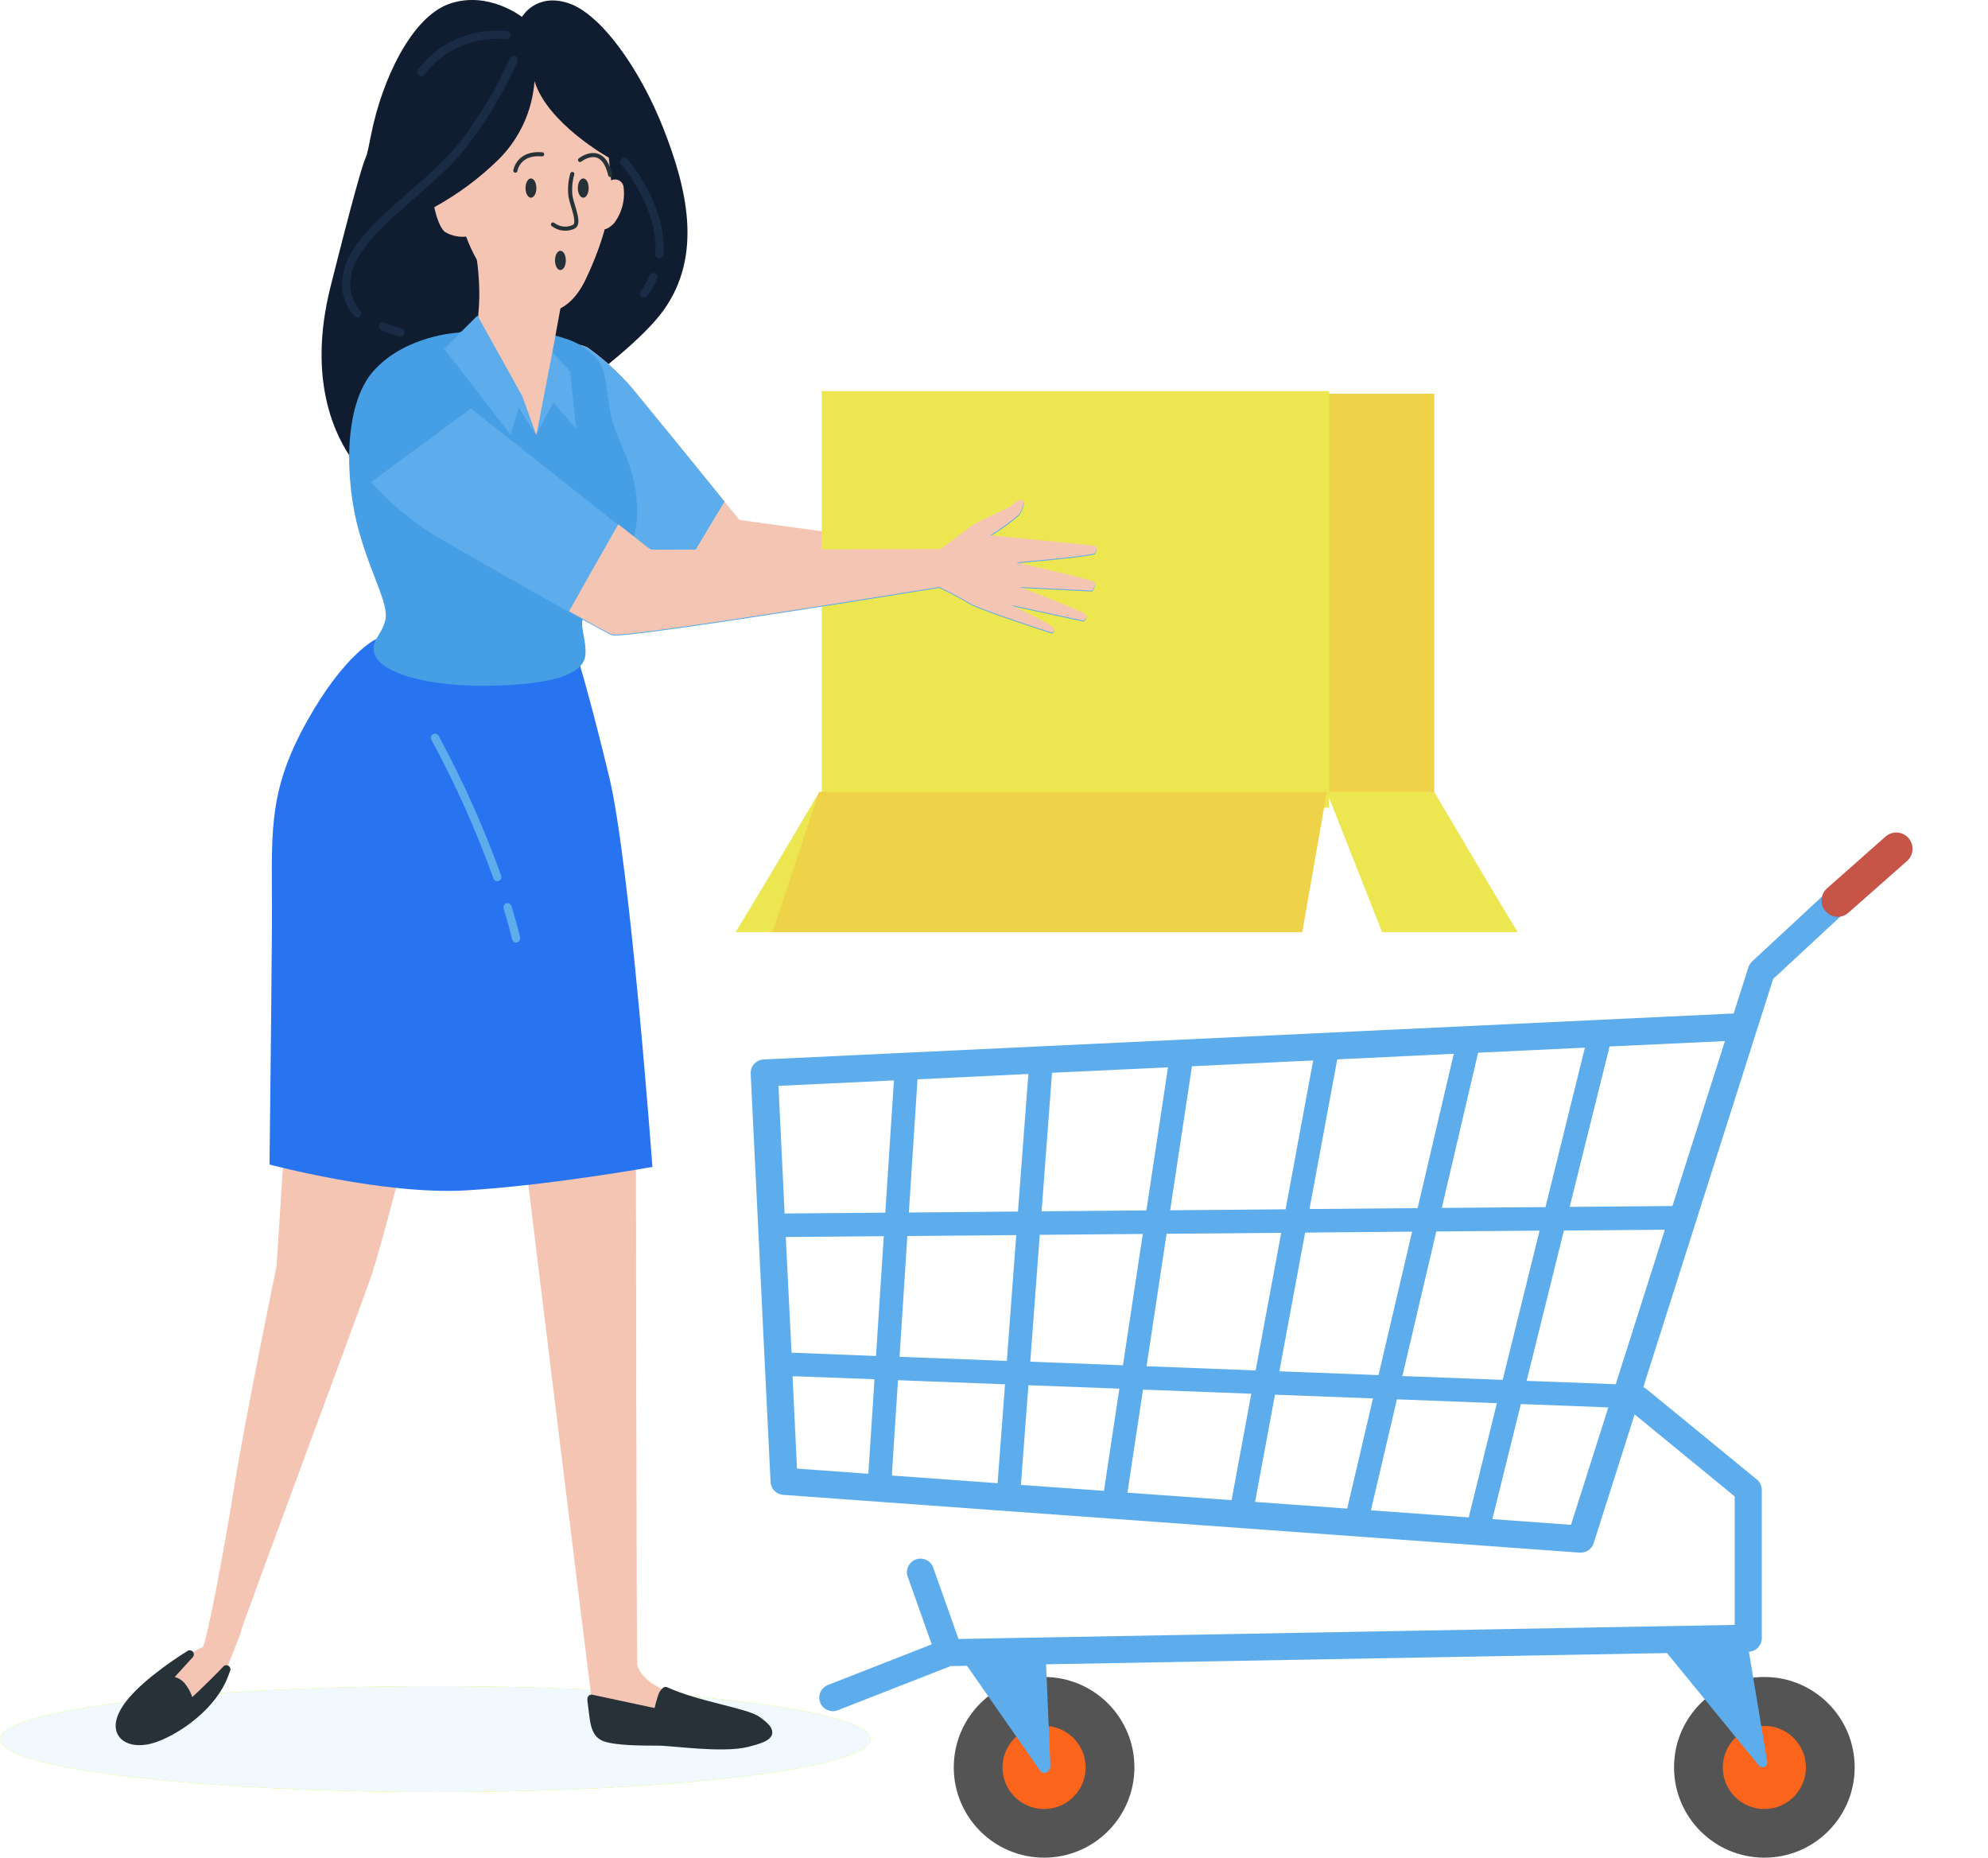
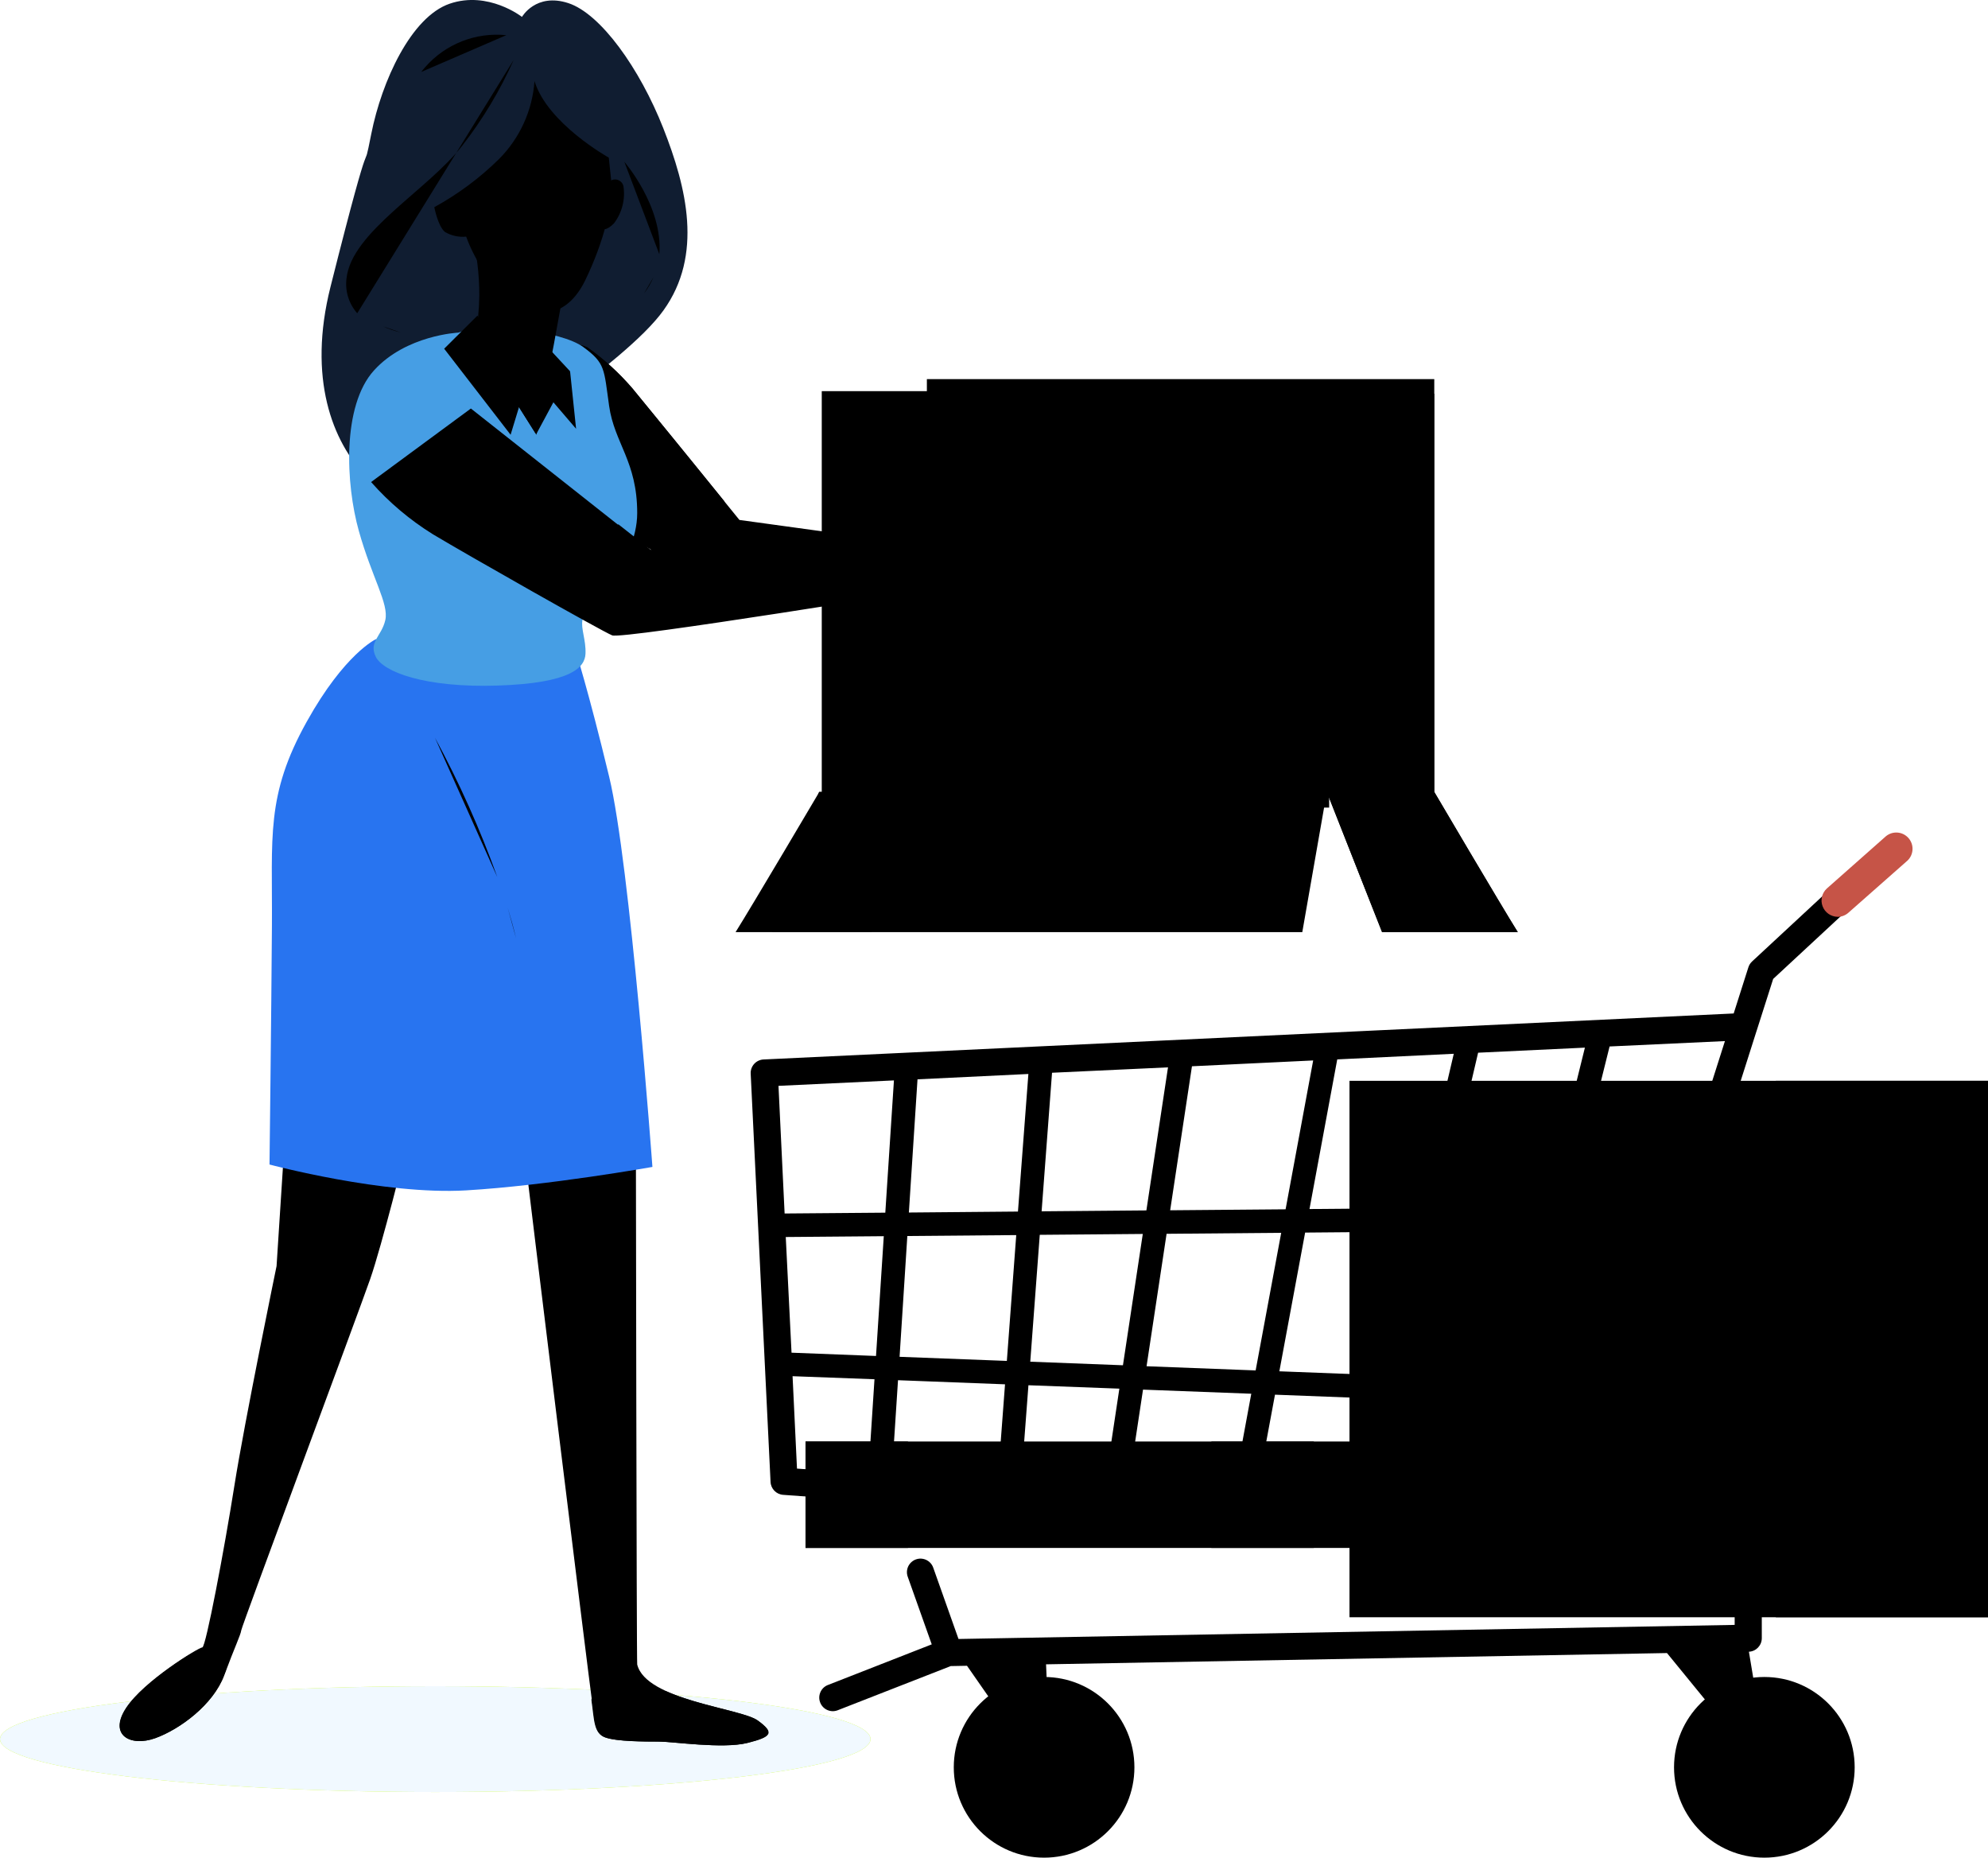
<svg xmlns="http://www.w3.org/2000/svg" width="242.386" height="226.443" viewBox="0 0 242.386 226.443">
  <defs>
    <clipPath id="clipPath">
      <path id="Path_3903" fill="#2874f0" stroke="#263238" stroke-linecap="round" stroke-linejoin="round" d="M314.511 180.188c-1.976-3.144-10.182-17.088-10.182-17.088h-13.1l6.737 17.088z" transform="translate(-291.23 -163.1)" />
    </clipPath>
    <style>
            .cls-17,.cls-8{stroke:#263238}.cls-10,.cls-17,.cls-6,.cls-8{stroke-linecap:round;stroke-linejoin:round}.cls-10,.cls-17,.cls-2,.cls-6{fill:none}.cls-6{stroke:#1a2b46}.cls-7{fill:#f5c5b3}.cls-16,.cls-8{fill:#263238}.cls-10{stroke:#5dadec}.cls-11{fill:#5dadec}.cls-13{fill:#eed349}.cls-14{fill:#ece751}.cls-17{stroke-width:.5px}.cls-18{fill:#545454}.cls-19{fill:#fb641b}
        </style>
  </defs>
  <g id="Group_2522" transform="translate(-899.807 -168)">
    <g id="Layer_2" transform="translate(847.5 145.943)">
      <g id="Character" transform="translate(.5 .5)">
-         <path id="Rectangle_1590" d="M0 0H77.842V65.39H0z" class="cls-2" transform="translate(216.343 153.306)" />
-         <path id="Rectangle_1594" d="M0 0H25.867V65.39H0z" class="cls-2" transform="translate(268.326 153.306)" />
-         <path id="Path_3915" d="M0 0h111.466v12.974H0z" class="cls-2" transform="translate(150.02 197.273)" />
-         <path id="Rectangle_1617" d="M0 0H12.489V12.974H0z" class="cls-2" transform="translate(150.02 197.273)" />
-         <path id="Rectangle_1619" d="M0 0H12.489V12.974H0z" class="cls-2" transform="translate(199.505 197.273)" />
+         <path id="Rectangle_1590" d="M0 0H77.842V65.39H0z" className="cls-2" transform="translate(216.343 153.306)" />
+         <path id="Rectangle_1594" d="M0 0H25.867V65.39H0z" className="cls-2" transform="translate(268.326 153.306)" />
+         <path id="Path_3915" d="M0 0h111.466v12.974H0z" className="cls-2" transform="translate(150.02 197.273)" />
+         <path id="Rectangle_1617" d="M0 0H12.489V12.974H0z" className="cls-2" transform="translate(150.02 197.273)" />
+         <path id="Rectangle_1619" d="M0 0H12.489V12.974H0z" className="cls-2" transform="translate(199.505 197.273)" />
        <ellipse id="Ellipse_925" cx="53.07" cy="6.45" fill="#c6ff00" rx="53.07" ry="6.45" transform="translate(51.807 227.1)" />
        <ellipse id="Ellipse_926" cx="53.07" cy="6.45" fill="#f1f9ff" rx="53.07" ry="6.45" transform="translate(51.807 227.1)" />
        <path id="Path_3879" fill="#101d31" d="M149.151 31.905s-4.107-3.225-8.816-1.609-8.279 9.455-9.55 15.831.616-3.556-4.981 18.689 12.084 31.045 15.575 25.234 20.187-15.633 25.028-22.377 2.836-14.943-.029-22.208-7.626-13.958-11.585-15.244-5.642 1.684-5.642 1.684z" transform="translate(-33.703 -8.287)" />
-         <path id="Path_3880" d="M134.57 84.89a11.754 11.754 0 0 0 2.152.735" class="cls-6" transform="translate(-36.077 -23.551)" />
-         <path id="Path_3881" d="M148.9 39.77a50.492 50.492 0 0 1-6.3 10.491c-4.195 5.4-13.488 10.491-14.09 16.162a5.377 5.377 0 0 0 1.308 4.239" class="cls-6" transform="translate(-34.456 -10.921)" />
-         <path id="Path_3882" d="M179.063 76.64a9.5 9.5 0 0 1-1.153 1.991" class="cls-6" transform="translate(-47.578 -21.301)" />
-         <path id="Path_3883" d="M174.64 57.32s4.731 5.451 4.268 11.269" class="cls-6" transform="translate(-46.71 -16.04)" />
-         <path id="Path_3884" d="M151.306 35.659a11.593 11.593 0 0 0-9.9 3.908c-.162.191-.323.375-.47.573" class="cls-6" transform="translate(-37.768 -9.814)" />
-         <path id="Path_3885" d="M110.917 213.723l-.911 14.134s-3.908 18.954-5.142 26.77-3.49 19.71-3.908 19.71-7.148 4.077-9.315 7.4.588 4.746 3.578 3.673 7.067-4.077 8.4-7.655 2-4.907 2.079-5.488 14.3-38.752 15.721-42.822 4.408-16.052 4.408-16.052l6.986-23.7s7.486 24.368 7.567 25.448 7.736 63.362 8.081 65.691.25 3.989 1.668 4.489 4.738.5 6.479.5 7.817.918 10.814.169 3.328-1.249 1.249-2.748-13.628-2.454-14.693-6.817c-.081-.331-.162-64.442-.162-64.442s-1-21.2-2.667-27.182h-38.48z" class="cls-7" transform="translate(-24.479 -51.969)" />
-         <path id="Path_3886" d="M95.212 318.051c3-1.087 7.067-4.077 8.4-7.655.1-.257.191-.507.279-.735-1.69 1.807-4.408 4.32-4.408 4.32a5.326 5.326 0 0 0-1.08-2.329 1.918 1.918 0 0 0-1.91-.58l2.939-3.232c-2.2 1.366-6.171 4.158-7.736 6.553-2.196 3.321.526 4.738 3.516 3.658z" class="cls-8" transform="translate(-24.489 -84.619)" />
-         <path id="Path_3887" d="M189.415 317.5c-1.425-1.021-7.28-1.793-11.189-3.578a1.381 1.381 0 0 0-.375.5 14.9 14.9 0 0 0-.58 2.167l-8.081-1.726v.228c.338 2.329.25 3.989 1.668 4.489s4.738.5 6.487.5 7.809.918 10.807.169 3.342-1.249 1.263-2.749z" class="cls-8" transform="translate(-45.264 -86.233)" />
+         <path id="Path_3880" d="M134.57 84.89a11.754 11.754 0 0 0 2.152.735" className="cls-6" transform="translate(-36.077 -23.551)" />
+         <path id="Path_3881" d="M148.9 39.77a50.492 50.492 0 0 1-6.3 10.491c-4.195 5.4-13.488 10.491-14.09 16.162a5.377 5.377 0 0 0 1.308 4.239" className="cls-6" transform="translate(-34.456 -10.921)" />
+         <path id="Path_3882" d="M179.063 76.64a9.5 9.5 0 0 1-1.153 1.991" className="cls-6" transform="translate(-47.578 -21.301)" />
+         <path id="Path_3883" d="M174.64 57.32s4.731 5.451 4.268 11.269" className="cls-6" transform="translate(-46.71 -16.04)" />
+         <path id="Path_3884" d="M151.306 35.659a11.593 11.593 0 0 0-9.9 3.908c-.162.191-.323.375-.47.573" className="cls-6" transform="translate(-37.768 -9.814)" />
+         <path id="Path_3885" d="M110.917 213.723l-.911 14.134s-3.908 18.954-5.142 26.77-3.49 19.71-3.908 19.71-7.148 4.077-9.315 7.4.588 4.746 3.578 3.673 7.067-4.077 8.4-7.655 2-4.907 2.079-5.488 14.3-38.752 15.721-42.822 4.408-16.052 4.408-16.052l6.986-23.7s7.486 24.368 7.567 25.448 7.736 63.362 8.081 65.691.25 3.989 1.668 4.489 4.738.5 6.479.5 7.817.918 10.814.169 3.328-1.249 1.249-2.748-13.628-2.454-14.693-6.817c-.081-.331-.162-64.442-.162-64.442s-1-21.2-2.667-27.182h-38.48z" className="cls-7" transform="translate(-24.479 -51.969)" />
+         <path id="Path_3886" d="M95.212 318.051c3-1.087 7.067-4.077 8.4-7.655.1-.257.191-.507.279-.735-1.69 1.807-4.408 4.32-4.408 4.32a5.326 5.326 0 0 0-1.08-2.329 1.918 1.918 0 0 0-1.91-.58l2.939-3.232c-2.2 1.366-6.171 4.158-7.736 6.553-2.196 3.321.526 4.738 3.516 3.658z" className="cls-8" transform="translate(-24.489 -84.619)" />
+         <path id="Path_3887" d="M189.415 317.5c-1.425-1.021-7.28-1.793-11.189-3.578a1.381 1.381 0 0 0-.375.5 14.9 14.9 0 0 0-.58 2.167l-8.081-1.726v.228c.338 2.329.25 3.989 1.668 4.489s4.738.5 6.487.5 7.809.918 10.807.169 3.342-1.249 1.263-2.749z" className="cls-8" transform="translate(-45.264 -86.233)" />
        <path id="Path_3888" fill="#2874f0" d="M128.724 137.91s-3.813 1.756-8.426 10.042c-5.047 9.043-4.18 14.068-4.254 24.978s-.294 29.018-.294 29.018 13.958 3.739 23.964 3.152 22.722-2.858 22.722-2.858-2.711-36.938-5.275-47.568-4.107-15.391-4.107-15.391a60.88 60.88 0 0 1-14.95.22c-8.499-.858-9.38-1.593-9.38-1.593z" transform="translate(-31.083 -38.439)" />
-         <path id="Path_3889" d="M155.26 182.34c.382 1.256.735 2.527 1.043 3.8" class="cls-10" transform="translate(-41.568 -50.187)" />
-         <path id="Path_3890" d="M143.21 154a122.907 122.907 0 0 1 7.6 16.985" class="cls-10" transform="translate(-38.37 -42.514)" />
-         <path id="Path_3891" d="M235.519 117.648c-.441-.294-7.655-1.425-7.655-1.425l-1.41-.58s8.735.735 8.816.331.367-.808-.22-.882-11.864-2.358-11.864-2.358 2.858-2.7 3.225-3.291.882-1.763.294-1.763-.735.367-1.543.882-3.952 1.756-4.834 2.49-3.519 2.637-3.519 2.637l-30.546-4.2s-10.726-13.223-13.055-16.044a30.466 30.466 0 0 0-5.488-5c-2.241-.992-2.16.669-2.16.669l4.658 20.871s12.136 7.236 12.886 7.236 33.558 1.087 33.558 1.087 2.2 1.028 3.592 1.9 10.189 3.673 10.189 3.673.588-.294-.073-.808-4.915-2.564-4.915-2.564l8.816 1.91s.507-.367.294-.735-8.081-3.372-8.081-3.372l8.816.441s.66-.811.219-1.105z" class="cls-7" transform="translate(-44.301 -24.551)" />
-         <path id="Path_3892" d="M184.455 107.216c-3.137-3.9-9.492-11.688-11.218-13.774a30.464 30.464 0 0 0-5.488-5c-2.241-.992-2.16.669-2.16.669l4.658 20.871s5.48 3.262 9.3 5.407z" class="cls-11" transform="translate(-44.309 -24.52)" />
+         <path id="Path_3889" d="M155.26 182.34c.382 1.256.735 2.527 1.043 3.8" className="cls-10" transform="translate(-41.568 -50.187)" />
+         <path id="Path_3890" d="M143.21 154a122.907 122.907 0 0 1 7.6 16.985" className="cls-10" transform="translate(-38.37 -42.514)" />
+         <path id="Path_3891" d="M235.519 117.648c-.441-.294-7.655-1.425-7.655-1.425l-1.41-.58s8.735.735 8.816.331.367-.808-.22-.882-11.864-2.358-11.864-2.358 2.858-2.7 3.225-3.291.882-1.763.294-1.763-.735.367-1.543.882-3.952 1.756-4.834 2.49-3.519 2.637-3.519 2.637l-30.546-4.2s-10.726-13.223-13.055-16.044a30.466 30.466 0 0 0-5.488-5c-2.241-.992-2.16.669-2.16.669l4.658 20.871s12.136 7.236 12.886 7.236 33.558 1.087 33.558 1.087 2.2 1.028 3.592 1.9 10.189 3.673 10.189 3.673.588-.294-.073-.808-4.915-2.564-4.915-2.564l8.816 1.91s.507-.367.294-.735-8.081-3.372-8.081-3.372l8.816.441s.66-.811.219-1.105z" className="cls-7" transform="translate(-44.301 -24.551)" />
+         <path id="Path_3892" d="M184.455 107.216c-3.137-3.9-9.492-11.688-11.218-13.774a30.464 30.464 0 0 0-5.488-5c-2.241-.992-2.16.669-2.16.669l4.658 20.871s5.48 3.262 9.3 5.407z" className="cls-11" transform="translate(-44.309 -24.52)" />
        <path id="Path_3893" fill="#469ee4" d="M142.274 85.933s-6.377.294-10.285 4.614-3.445 13.855-1.837 19.571 3.673 8.867 3.225 10.851-2.05 2.637-1.168 4.467 5.936 3.813 14.876 3.519 10.63-2.2 10.7-3.886-.588-3.078-.367-4.1 6.671-6.744 6.671-13.047-2.777-8.5-3.423-13.047-.441-5.2-3.152-7.185-11.626-3.006-15.24-1.757z" transform="translate(-34.591 -23.829)" />
-         <path id="Path_3896" d="M164.784 92.41l.735 7.038-3.078-3.592z" class="cls-11" transform="translate(-43.473 -25.624)" />
-         <path id="Path_3897" d="M160.05 98.581l4.1-7.626-3.74-4.025z" class="cls-11" transform="translate(-42.839 -24.14)" />
-         <path id="Path_3898" d="M149.27 69.17a31.081 31.081 0 0 1 .955 7.765 28.715 28.715 0 0 1-.514 5.065l7.479 11.872 2.123-11.02 1.388-7.626s-8.501-.487-11.431-6.056z" class="cls-7" transform="translate(-39.978 -19.316)" />
-         <path id="Path_3899" d="M157.435 95.118l1.951 4.608-2.318-3.277z" class="cls-11" transform="rotate(3 619.97 -718.925)" />
-         <path id="Path_3900" d="M145.2 86.47l8.1 10.489 1.429-4.7-5.468-9.828z" class="cls-11" transform="translate(-39.238 -22.406)" />
-         <path id="Path_3916" d="M0 1.781h61.864v48.982H0z" class="cls-13" transform="translate(164.816 67.771)" />
-         <path id="Rectangle_1624" d="M0 0H61.864V50.763H0z" class="cls-2" transform="translate(164.816 67.771)" />
-         <path id="Rectangle_1625" d="M0 0H61.864V50.763H0z" class="cls-14" transform="translate(152 69.237)" />
-         <path id="Path_3901" d="M314.511 180.188c-1.976-3.144-10.182-17.088-10.182-17.088h-13.1l6.737 17.088z" class="cls-14" transform="translate(-77.649 -45.006)" />
-         <path id="Path_3904" d="M314.511 180.188c-1.976-3.144-10.182-17.088-10.182-17.088h-13.1l6.737 17.088z" class="cls-2" transform="translate(-77.649 -45.006)" />
-         <path id="Path_3905" d="M193.1 180.188c1.976-3.144 10.211-17.088 10.211-17.088h13.1l-6.744 17.088z" class="cls-14" transform="translate(-51.609 -45.006)" />
-         <path id="Path_3906" d="M204.9 163.1l-5.693 17.088h64.611l2.99-17.088z" class="cls-13" transform="translate(-53.23 -45.006)" />
-         <path id="Path_3907" d="M132.61 107.763a33.9 33.9 0 0 0 7.552 6.377c4.408 2.637 20.57 11.8 21.841 12.313s39.869-5.789 39.869-5.789 2.2 1.028 3.592 1.9 10.189 3.673 10.189 3.673.58-.294-.073-.808-4.915-2.564-4.915-2.564l8.816 1.91s.514-.367.294-.735-8.081-3.372-8.081-3.372l8.816.441s.661-.808.22-1.1-9.455-2.343-9.455-2.343 9.6-.808 9.675-1.175.367-.8-.22-.874-12.606-1.249-12.606-1.249a24.175 24.175 0 0 0 3.519-2.564c.367-.588.882-1.763.294-1.763s-.735.367-1.543.882-3.96 1.763-4.834 2.49-3.519 2.637-3.519 2.637l-35.329.073L144.776 98.8" class="cls-11" transform="translate(-35.557 -27.446)" />
-         <path id="Path_3908" d="M229.427 119.636c-.588-.073-12.606-1.249-12.606-1.249a24.176 24.176 0 0 0 3.519-2.564c.367-.588.882-1.763.294-1.763s-.735.367-1.543.882-3.96 1.763-4.834 2.49-3.519 2.637-3.519 2.637l-35.329.073-3.938-3.1c-1.469 2.571-4.217 7.412-6 10.6 2.748 1.528 4.834 2.667 5.253 2.836 1.242.514 39.869-5.789 39.869-5.789s2.2 1.028 3.592 1.9 10.189 3.673 10.189 3.673.58-.294-.073-.808-4.915-2.564-4.915-2.564l8.816 1.91s.514-.367.294-.735-8.081-3.372-8.081-3.372l8.816.441s.661-.808.22-1.1-9.455-2.343-9.455-2.343 9.6-.808 9.675-1.175.344-.807-.244-.88z" class="cls-7" transform="translate(-44.277 -31.58)" />
-         <path id="Path_3909" d="M171.682 60.651a1.043 1.043 0 0 1 1.829.441 5.965 5.965 0 0 1-1.168 4.54c-.808.808-1.543 1.028-1.543 0a46.882 46.882 0 0 1 .882-4.981z" class="cls-7" transform="translate(-45.691 -16.835)" />
-         <path id="Path_3910" d="M155.317 43.3A14.965 14.965 0 0 1 151 52.792a35.689 35.689 0 0 1-7.9 5.877s.433 2.3 1.293 3.019a4.3 4.3 0 0 0 2.593.573 18.667 18.667 0 0 0 4.738 7.192c3.453 3.159 7.479 2.872 9.778-1.873s3.453-9.484 3.159-12.217l-.286-2.733s-7.475-4.151-9.058-9.33z" class="cls-7" transform="translate(-38.341 -11.858)" />
-         <ellipse id="Ellipse_927" cx=".661" cy="1.175" class="cls-16" rx=".661" ry="1.175" transform="translate(115.882 43.307)" />
-         <ellipse id="Ellipse_928" cx=".661" cy="1.175" class="cls-16" rx=".661" ry="1.175" transform="translate(119.474 52.126)" />
-         <ellipse id="Ellipse_929" cx=".661" cy="1.175" class="cls-16" rx=".661" ry="1.175" transform="translate(122.258 43.307)" />
-         <path id="Path_3911" d="M165.151 59.35a6.905 6.905 0 0 0-.22 2.711c.22 1.249 1.242 3.372.367 3.739a2.432 2.432 0 0 1-2.5-.294" class="cls-17" transform="translate(-43.568 -16.586)" />
-         <path id="Path_3912" d="M156.55 57.433s.331-2.248 3.269-1.991" class="cls-17" transform="translate(-41.91 -15.074)" />
-         <path id="Path_3913" d="M167.29 56.173s2.748-2.2 3.673 1.822" class="cls-17" transform="translate(-44.76 -15.114)" />
+         <path id="Path_3896" d="M164.784 92.41l.735 7.038-3.078-3.592z" className="cls-11" transform="translate(-43.473 -25.624)" />
+         <path id="Path_3897" d="M160.05 98.581l4.1-7.626-3.74-4.025z" className="cls-11" transform="translate(-42.839 -24.14)" />
+         <path id="Path_3898" d="M149.27 69.17a31.081 31.081 0 0 1 .955 7.765 28.715 28.715 0 0 1-.514 5.065l7.479 11.872 2.123-11.02 1.388-7.626s-8.501-.487-11.431-6.056z" className="cls-7" transform="translate(-39.978 -19.316)" />
+         <path id="Path_3899" d="M157.435 95.118l1.951 4.608-2.318-3.277z" className="cls-11" transform="rotate(3 619.97 -718.925)" />
+         <path id="Path_3900" d="M145.2 86.47l8.1 10.489 1.429-4.7-5.468-9.828z" className="cls-11" transform="translate(-39.238 -22.406)" />
+         <path id="Path_3916" d="M0 1.781h61.864v48.982H0z" className="cls-13" transform="translate(164.816 67.771)" />
+         <path id="Rectangle_1624" d="M0 0H61.864V50.763H0z" className="cls-2" transform="translate(164.816 67.771)" />
+         <path id="Rectangle_1625" d="M0 0H61.864V50.763H0z" className="cls-14" transform="translate(152 69.237)" />
+         <path id="Path_3901" d="M314.511 180.188c-1.976-3.144-10.182-17.088-10.182-17.088h-13.1l6.737 17.088z" className="cls-14" transform="translate(-77.649 -45.006)" />
+         <path id="Path_3904" d="M314.511 180.188c-1.976-3.144-10.182-17.088-10.182-17.088h-13.1l6.737 17.088z" className="cls-2" transform="translate(-77.649 -45.006)" />
+         <path id="Path_3905" d="M193.1 180.188c1.976-3.144 10.211-17.088 10.211-17.088h13.1l-6.744 17.088z" className="cls-14" transform="translate(-51.609 -45.006)" />
+         <path id="Path_3906" d="M204.9 163.1l-5.693 17.088h64.611l2.99-17.088z" className="cls-13" transform="translate(-53.23 -45.006)" />
+         <path id="Path_3907" d="M132.61 107.763a33.9 33.9 0 0 0 7.552 6.377c4.408 2.637 20.57 11.8 21.841 12.313s39.869-5.789 39.869-5.789 2.2 1.028 3.592 1.9 10.189 3.673 10.189 3.673.58-.294-.073-.808-4.915-2.564-4.915-2.564l8.816 1.91s.514-.367.294-.735-8.081-3.372-8.081-3.372l8.816.441s.661-.808.22-1.1-9.455-2.343-9.455-2.343 9.6-.808 9.675-1.175.367-.8-.22-.874-12.606-1.249-12.606-1.249a24.175 24.175 0 0 0 3.519-2.564c.367-.588.882-1.763.294-1.763s-.735.367-1.543.882-3.96 1.763-4.834 2.49-3.519 2.637-3.519 2.637l-35.329.073L144.776 98.8" className="cls-11" transform="translate(-35.557 -27.446)" />
+         <path id="Path_3908" d="M229.427 119.636c-.588-.073-12.606-1.249-12.606-1.249a24.176 24.176 0 0 0 3.519-2.564c.367-.588.882-1.763.294-1.763s-.735.367-1.543.882-3.96 1.763-4.834 2.49-3.519 2.637-3.519 2.637l-35.329.073-3.938-3.1c-1.469 2.571-4.217 7.412-6 10.6 2.748 1.528 4.834 2.667 5.253 2.836 1.242.514 39.869-5.789 39.869-5.789s2.2 1.028 3.592 1.9 10.189 3.673 10.189 3.673.58-.294-.073-.808-4.915-2.564-4.915-2.564l8.816 1.91s.514-.367.294-.735-8.081-3.372-8.081-3.372l8.816.441s.661-.808.22-1.1-9.455-2.343-9.455-2.343 9.6-.808 9.675-1.175.344-.807-.244-.88z" className="cls-7" transform="translate(-44.277 -31.58)" />
+         <path id="Path_3909" d="M171.682 60.651a1.043 1.043 0 0 1 1.829.441 5.965 5.965 0 0 1-1.168 4.54c-.808.808-1.543 1.028-1.543 0a46.882 46.882 0 0 1 .882-4.981z" className="cls-7" transform="translate(-45.691 -16.835)" />
+         <path id="Path_3910" d="M155.317 43.3A14.965 14.965 0 0 1 151 52.792a35.689 35.689 0 0 1-7.9 5.877s.433 2.3 1.293 3.019a4.3 4.3 0 0 0 2.593.573 18.667 18.667 0 0 0 4.738 7.192c3.453 3.159 7.479 2.872 9.778-1.873s3.453-9.484 3.159-12.217l-.286-2.733s-7.475-4.151-9.058-9.33z" className="cls-7" transform="translate(-38.341 -11.858)" />
+         <ellipse id="Ellipse_927" cx=".661" cy="1.175" className="cls-16" rx=".661" ry="1.175" transform="translate(115.882 43.307)" />
+         <ellipse id="Ellipse_928" cx=".661" cy="1.175" className="cls-16" rx=".661" ry="1.175" transform="translate(119.474 52.126)" />
+         <ellipse id="Ellipse_929" cx=".661" cy="1.175" className="cls-16" rx=".661" ry="1.175" transform="translate(122.258 43.307)" />
+         <path id="Path_3911" d="M165.151 59.35a6.905 6.905 0 0 0-.22 2.711c.22 1.249 1.242 3.372.367 3.739a2.432 2.432 0 0 1-2.5-.294" className="cls-17" transform="translate(-43.568 -16.586)" />
+         <path id="Path_3912" d="M156.55 57.433s.331-2.248 3.269-1.991" className="cls-17" transform="translate(-41.91 -15.074)" />
+         <path id="Path_3913" d="M167.29 56.173s2.748-2.2 3.673 1.822" className="cls-17" transform="translate(-44.76 -15.114)" />
      </g>
    </g>
    <g id="Group_1889" transform="translate(15223 5296.476)">
-       <path id="Path_3927" d="M381.012 419.18a11.012 11.012 0 1 0 11.012 11.012 11.012 11.012 0 0 0-11.012-11.012z" class="cls-18" transform="translate(-14489.087 -5343.236)" />
-       <path id="Path_3928" d="M395.837 440a5.067 5.067 0 1 0 5.067 5.067 5.067 5.067 0 0 0-5.067-5.067z" class="cls-19" transform="translate(-14503.91 -5358.096)" />
-       <path id="Path_3929" d="M74.225 419.18a11.012 11.012 0 1 0 11.009 11.011 11.012 11.012 0 0 0-11.009-11.011z" class="cls-18" transform="translate(-14270.114 -5343.236)" />
-       <path id="Path_3930" d="M89.049 440a5.067 5.067 0 1 0 5.064 5.066A5.067 5.067 0 0 0 89.049 440z" class="cls-19" transform="translate(-14284.939 -5358.096)" />
-       <path id="Path_3931" d="M139.678 8.389a1.652 1.652 0 0 0-2.336-.089l-14.095 13.079a1.663 1.663 0 0 0-.449.71l-1.792 5.628-118.28 5.607a1.649 1.649 0 0 0-1.571 1.732l2.422 49.77a1.655 1.655 0 0 0 1.54 1.569l97.121 7.047h.12a1.652 1.652 0 0 0 1.574-1.145l19.863-62.448.026-.074 2-6.269L139.6 10.722a1.649 1.649 0 0 0 .08-2.333zm-33.053 64.523L95.762 72.5l4.543-18.32 12.309-.1zm-13.786-.53l-12.226-.467 4.133-17.621 12.595-.106zM76.775 88.28l3.172-13.525 12.188.467L88.7 89.145zm-14.123-1.024l2.427-13.07 11.951.458-3.149 13.427zm-15.563-1.128l1.9-12.558 13.2.5-2.4 12.976zM34.1 85.186l.919-12.151 11.086.415-1.879 12.46zm-15.739-1.145l.756-11.619 13.047.5-.907 12.054zM5.431 54.967l11.951-.1-.947 14.6-10.3-.4zm14.822-.123l13.279-.112-1.145 15.337-13.079-.5zm14.759-19.751l-1.271 16.771-13.3.117 1.053-16.236zm17.023-.807L49.4 51.724l-12.775.109 1.271-16.889zm17.7-.842l-3.362 18.145-14.073.118 2.656-17.553zm17.143-.813l-4.406 18.812-13.185.112 3.383-18.24zM51.863 54.575l13.975-.12-3.117 16.774-13.3-.51zM46.542 70.6l-11.3-.435L36.4 54.7l12.561-.106zm22.213-16.174l13.045-.112L77.7 71.8l-12.088-.464zM85.42 51.42l4.425-18.92 13.021-.618-4.805 19.438zm-66.8-15.543L17.568 52l-12.277.1-.747-15.56zM6.261 71.933l9.987.372-.748 11.521-8.7-.63zm94.908 18.119l-9.586-.7 3.475-14.026 10.666.409zm12.369-38.864l-12.529.106 4.866-19.554 14.063-.656z" class="cls-11" transform="translate(-14232.82 -5032.654)" />
+       <path id="Path_3927" d="M381.012 419.18a11.012 11.012 0 1 0 11.012 11.012 11.012 11.012 0 0 0-11.012-11.012z" className="cls-18" transform="translate(-14489.087 -5343.236)" />
+       <path id="Path_3928" d="M395.837 440a5.067 5.067 0 1 0 5.067 5.067 5.067 5.067 0 0 0-5.067-5.067z" className="cls-19" transform="translate(-14503.91 -5358.096)" />
+       <path id="Path_3929" d="M74.225 419.18a11.012 11.012 0 1 0 11.009 11.011 11.012 11.012 0 0 0-11.009-11.011z" className="cls-18" transform="translate(-14270.114 -5343.236)" />
+       <path id="Path_3930" d="M89.049 440a5.067 5.067 0 1 0 5.064 5.066A5.067 5.067 0 0 0 89.049 440z" className="cls-19" transform="translate(-14284.939 -5358.096)" />
+       <path id="Path_3931" d="M139.678 8.389a1.652 1.652 0 0 0-2.336-.089l-14.095 13.079a1.663 1.663 0 0 0-.449.71l-1.792 5.628-118.28 5.607a1.649 1.649 0 0 0-1.571 1.732l2.422 49.77a1.655 1.655 0 0 0 1.54 1.569l97.121 7.047h.12a1.652 1.652 0 0 0 1.574-1.145l19.863-62.448.026-.074 2-6.269L139.6 10.722a1.649 1.649 0 0 0 .08-2.333zm-33.053 64.523L95.762 72.5l4.543-18.32 12.309-.1zm-13.786-.53l-12.226-.467 4.133-17.621 12.595-.106zM76.775 88.28l3.172-13.525 12.188.467L88.7 89.145zm-14.123-1.024l2.427-13.07 11.951.458-3.149 13.427zm-15.563-1.128l1.9-12.558 13.2.5-2.4 12.976zM34.1 85.186l.919-12.151 11.086.415-1.879 12.46zm-15.739-1.145l.756-11.619 13.047.5-.907 12.054zM5.431 54.967l11.951-.1-.947 14.6-10.3-.4zm14.822-.123l13.279-.112-1.145 15.337-13.079-.5zm14.759-19.751l-1.271 16.771-13.3.117 1.053-16.236zm17.023-.807L49.4 51.724l-12.775.109 1.271-16.889zm17.7-.842l-3.362 18.145-14.073.118 2.656-17.553zm17.143-.813l-4.406 18.812-13.185.112 3.383-18.24zM51.863 54.575l13.975-.12-3.117 16.774-13.3-.51zM46.542 70.6l-11.3-.435L36.4 54.7l12.561-.106zm22.213-16.174l13.045-.112L77.7 71.8l-12.088-.464zM85.42 51.42l4.425-18.92 13.021-.618-4.805 19.438zm-66.8-15.543L17.568 52l-12.277.1-.747-15.56zM6.261 71.933l9.987.372-.748 11.521-8.7-.63zm94.908 18.119l-9.586-.7 3.475-14.026 10.666.409zm12.369-38.864l-12.529.106 4.866-19.554 14.063-.656z" className="cls-11" transform="translate(-14232.82 -5032.654)" />
      <path id="Path_3932" fill="#c65447" d="M459.242 10.437a1.984 1.984 0 0 1-1.311-3.455l7.207-6.374a1.984 1.984 0 0 1 2.622 2.974l-7.208 6.36a1.978 1.978 0 0 1-1.311.5z" transform="translate(-14558.381 -5027.157)" />
-       <path id="Path_3934" d="M121.372 341.022l-2.216-13.333a1.652 1.652 0 0 0 1.571-1.649v-18.065a1.643 1.643 0 0 0-.6-1.277l-13.437-11.012a1.653 1.653 0 1 0-2.1 2.556l12.83 10.514v15.663l-94.633 1.717-3.057-8.625a1.652 1.652 0 1 0-3.112 1.1l2.905 8.181-12.704 4.97a1.652 1.652 0 0 0 1.2 3.077l13.82-5.4 1.984-.037 8.888 12.761c.458.658 1.314.212 1.277-.667l-.527-12.271 75.707-1.374 11.2 13.708a.58.58 0 0 0 1.004-.537z" class="cls-11" transform="translate(-14229.114 -5254.824)" />
+       <path id="Path_3934" d="M121.372 341.022l-2.216-13.333a1.652 1.652 0 0 0 1.571-1.649v-18.065a1.643 1.643 0 0 0-.6-1.277l-13.437-11.012a1.653 1.653 0 1 0-2.1 2.556l12.83 10.514v15.663l-94.633 1.717-3.057-8.625a1.652 1.652 0 1 0-3.112 1.1l2.905 8.181-12.704 4.97a1.652 1.652 0 0 0 1.2 3.077l13.82-5.4 1.984-.037 8.888 12.761c.458.658 1.314.212 1.277-.667l-.527-12.271 75.707-1.374 11.2 13.708a.58.58 0 0 0 1.004-.537z" className="cls-11" transform="translate(-14229.114 -5254.824)" />
    </g>
  </g>
</svg>
